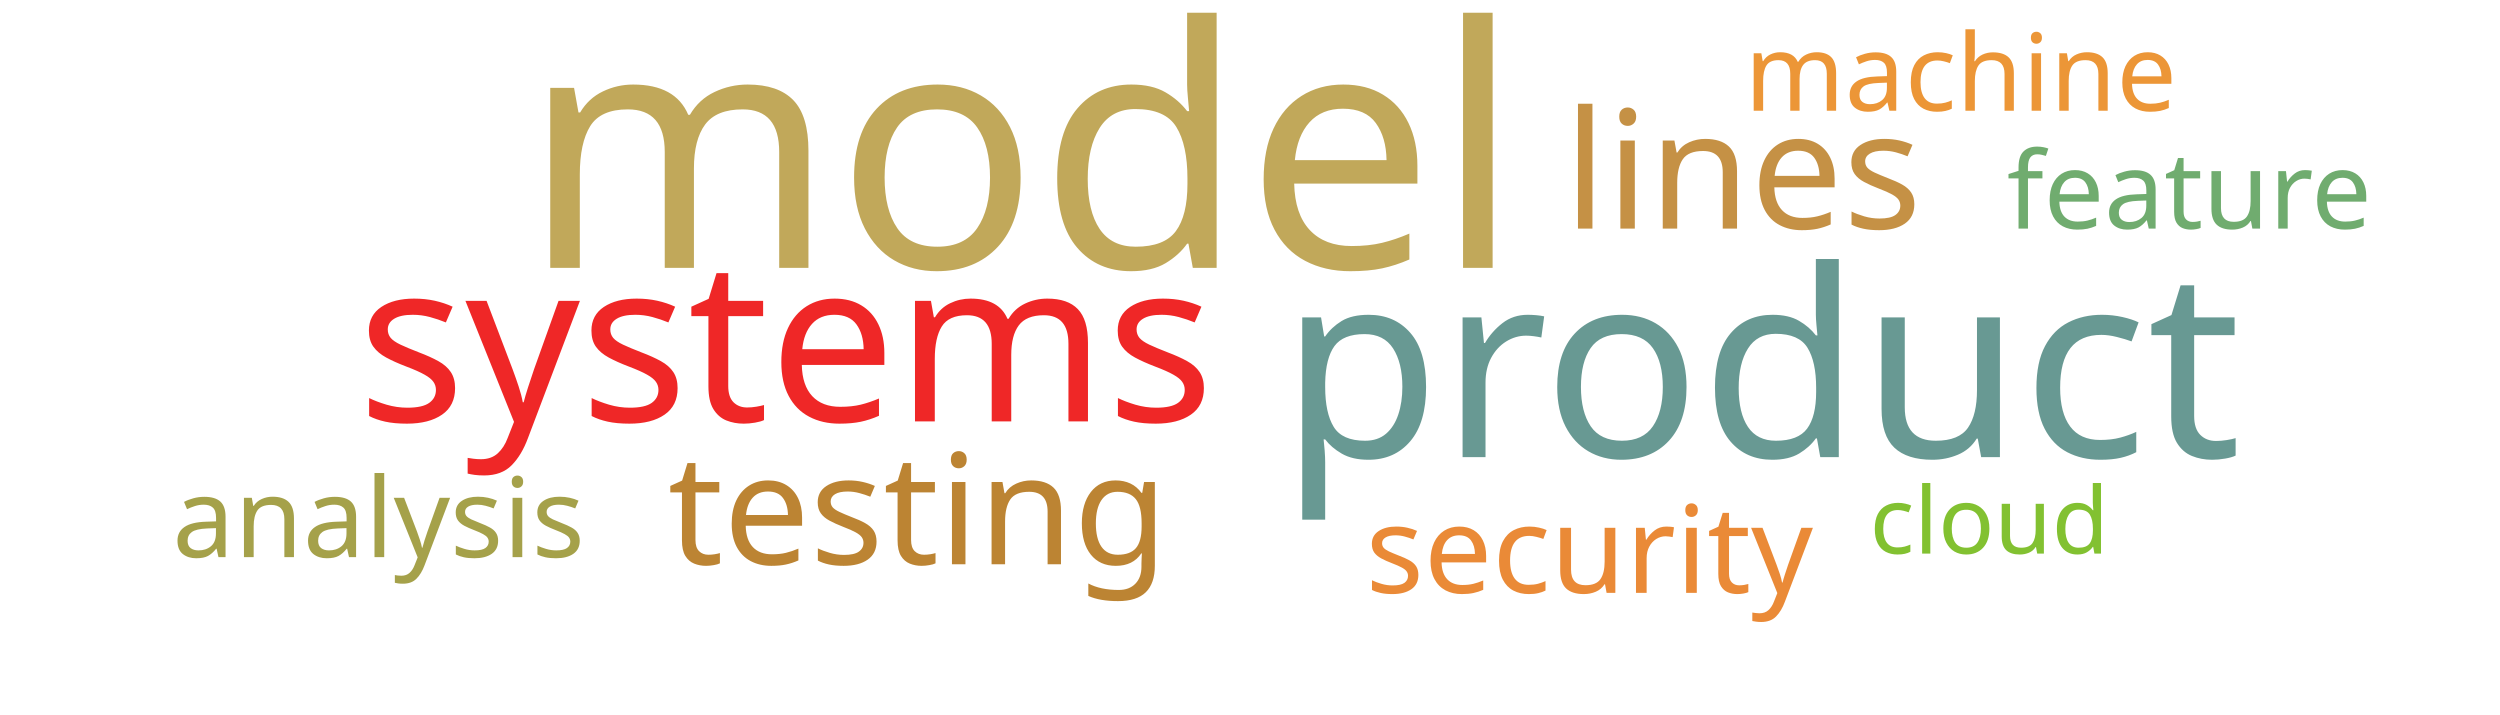
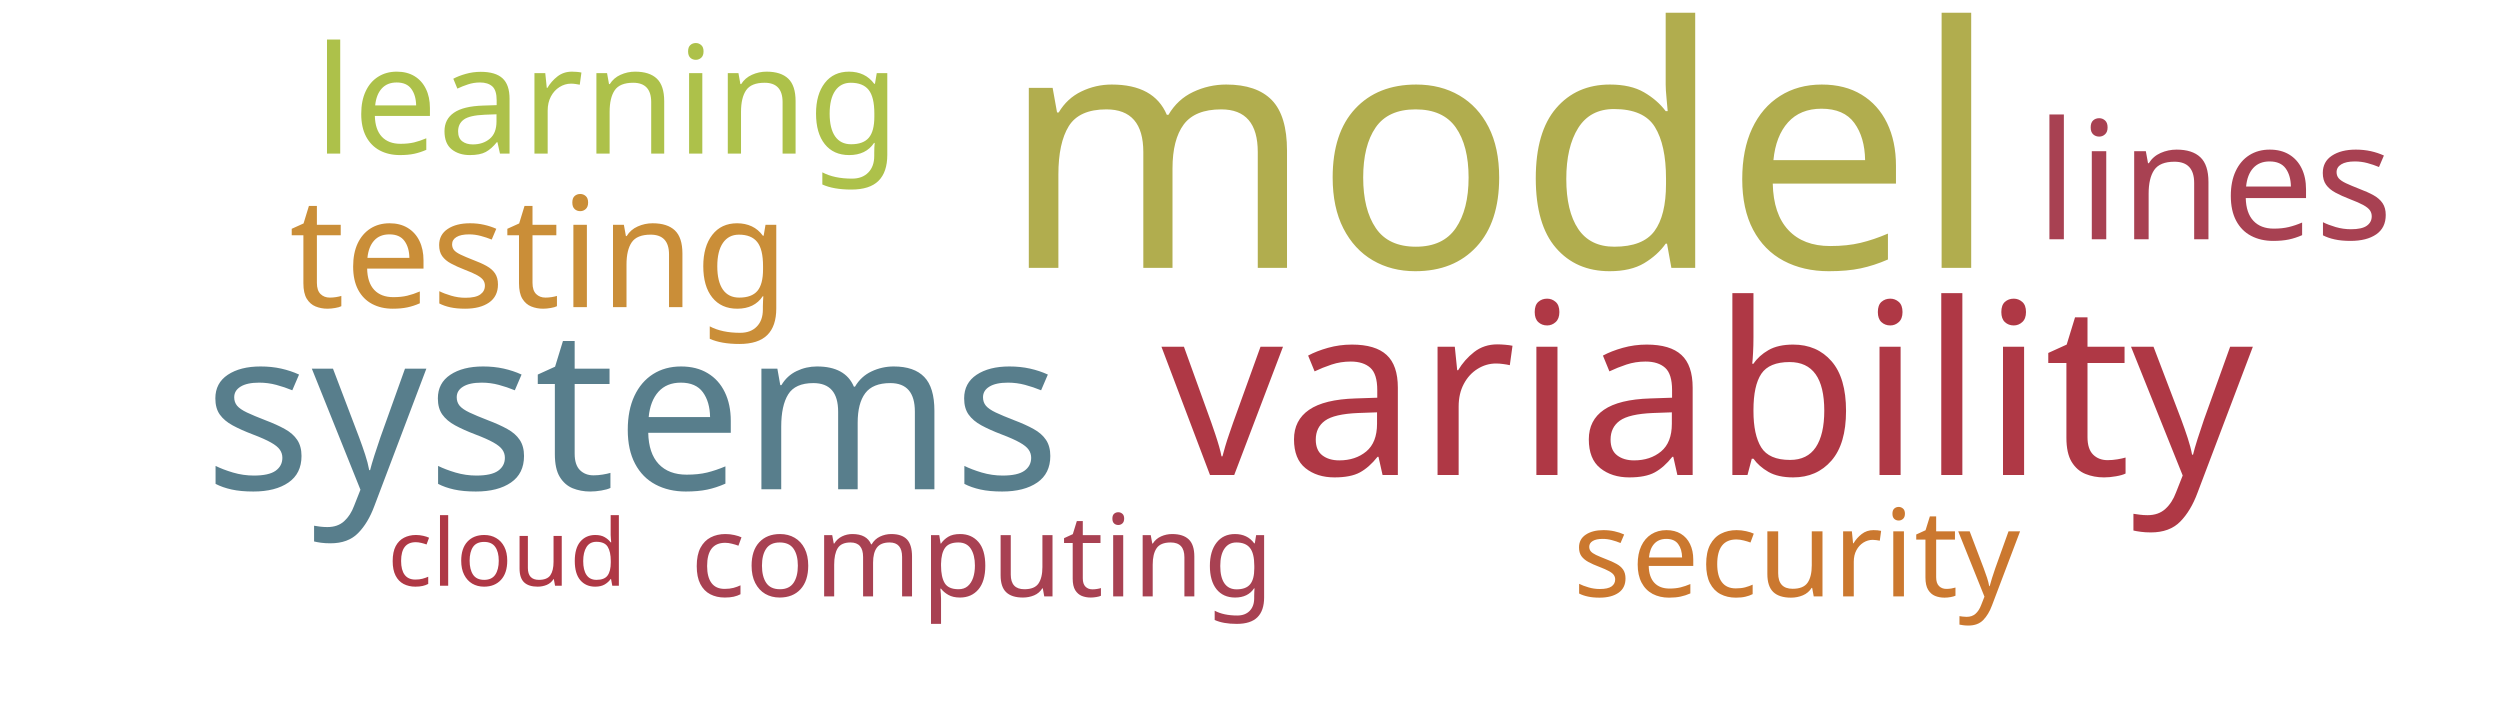
<svg xmlns="http://www.w3.org/2000/svg" width="700" height="200">
  <g transform="translate(350, 100)">
-     <text text-anchor="middle" style="font-family: Impact; font-size: 94px; fill: #c1a85a" transform="translate(-64,-25)rotate(0)">model</text>
-     <text text-anchor="middle" style="font-family: Impact; font-size: 73px; fill: #689993" transform="translate(143,28)rotate(0)">product</text>
-     <text text-anchor="middle" style="font-family: Impact; font-size: 63px; fill: #ef2727" transform="translate(-130,18)rotate(0)">systems</text>
-     <text text-anchor="middle" style="font-family: Impact; font-size: 46px; fill: #c59145" transform="translate(138,-36)rotate(0)">lines</text>
-     <text text-anchor="middle" style="font-family: Impact; font-size: 43px; fill: #bc8433" transform="translate(-93,58)rotate(0)">testing</text>
-     <text text-anchor="middle" style="font-family: Impact; font-size: 34px; fill: #ea8a37" transform="translate(95,66)rotate(0)">security</text>
-     <text text-anchor="middle" style="font-family: Impact; font-size: 31px; fill: #a5a14a" transform="translate(-244,56)rotate(0)">analysis</text>
-     <text text-anchor="middle" style="font-family: Impact; font-size: 30px; fill: #ec9637" transform="translate(199,-69)rotate(0)">machine</text>
-     <text text-anchor="middle" style="font-family: Impact; font-size: 30px; fill: #70ac6f" transform="translate(263,-36)rotate(0)">feature</text>
-     <text text-anchor="middle" style="font-family: Impact; font-size: 26px; fill: #82c131" transform="translate(207,55)rotate(0)">cloud</text>
+     <text text-anchor="middle" style="font-family: Impact; font-size: 94px; fill: #b1ad4e" transform="translate(70,-25)rotate(0)">model</text>
+     <text text-anchor="middle" style="font-family: Impact; font-size: 67px; fill: #af3845" transform="translate(128,33)rotate(0)">variability</text>
+     <text text-anchor="middle" style="font-family: Impact; font-size: 63px; fill: #587e8c" transform="translate(-173,37)rotate(0)">systems</text>
+     <text text-anchor="middle" style="font-family: Impact; font-size: 46px; fill: #a84152" transform="translate(270,-33)rotate(0)">lines</text>
+     <text text-anchor="middle" style="font-family: Impact; font-size: 43px; fill: #ca8e38" transform="translate(-199,-14)rotate(0)">testing</text>
+     <text text-anchor="middle" style="font-family: Impact; font-size: 42px; fill: #adc14a" transform="translate(-180,-57)rotate(0)">learning</text>
+     <text text-anchor="middle" style="font-family: Impact; font-size: 34px; fill: #cb782f" transform="translate(153,67)rotate(0)">security</text>
+     <text text-anchor="middle" style="font-family: Impact; font-size: 32px; fill: #a84152" transform="translate(-75,67)rotate(0)">computing</text>
+     <text text-anchor="middle" style="font-family: Impact; font-size: 26px; fill: #af3845" transform="translate(-208,64)rotate(0)">cloud</text>
  </g>
</svg>
